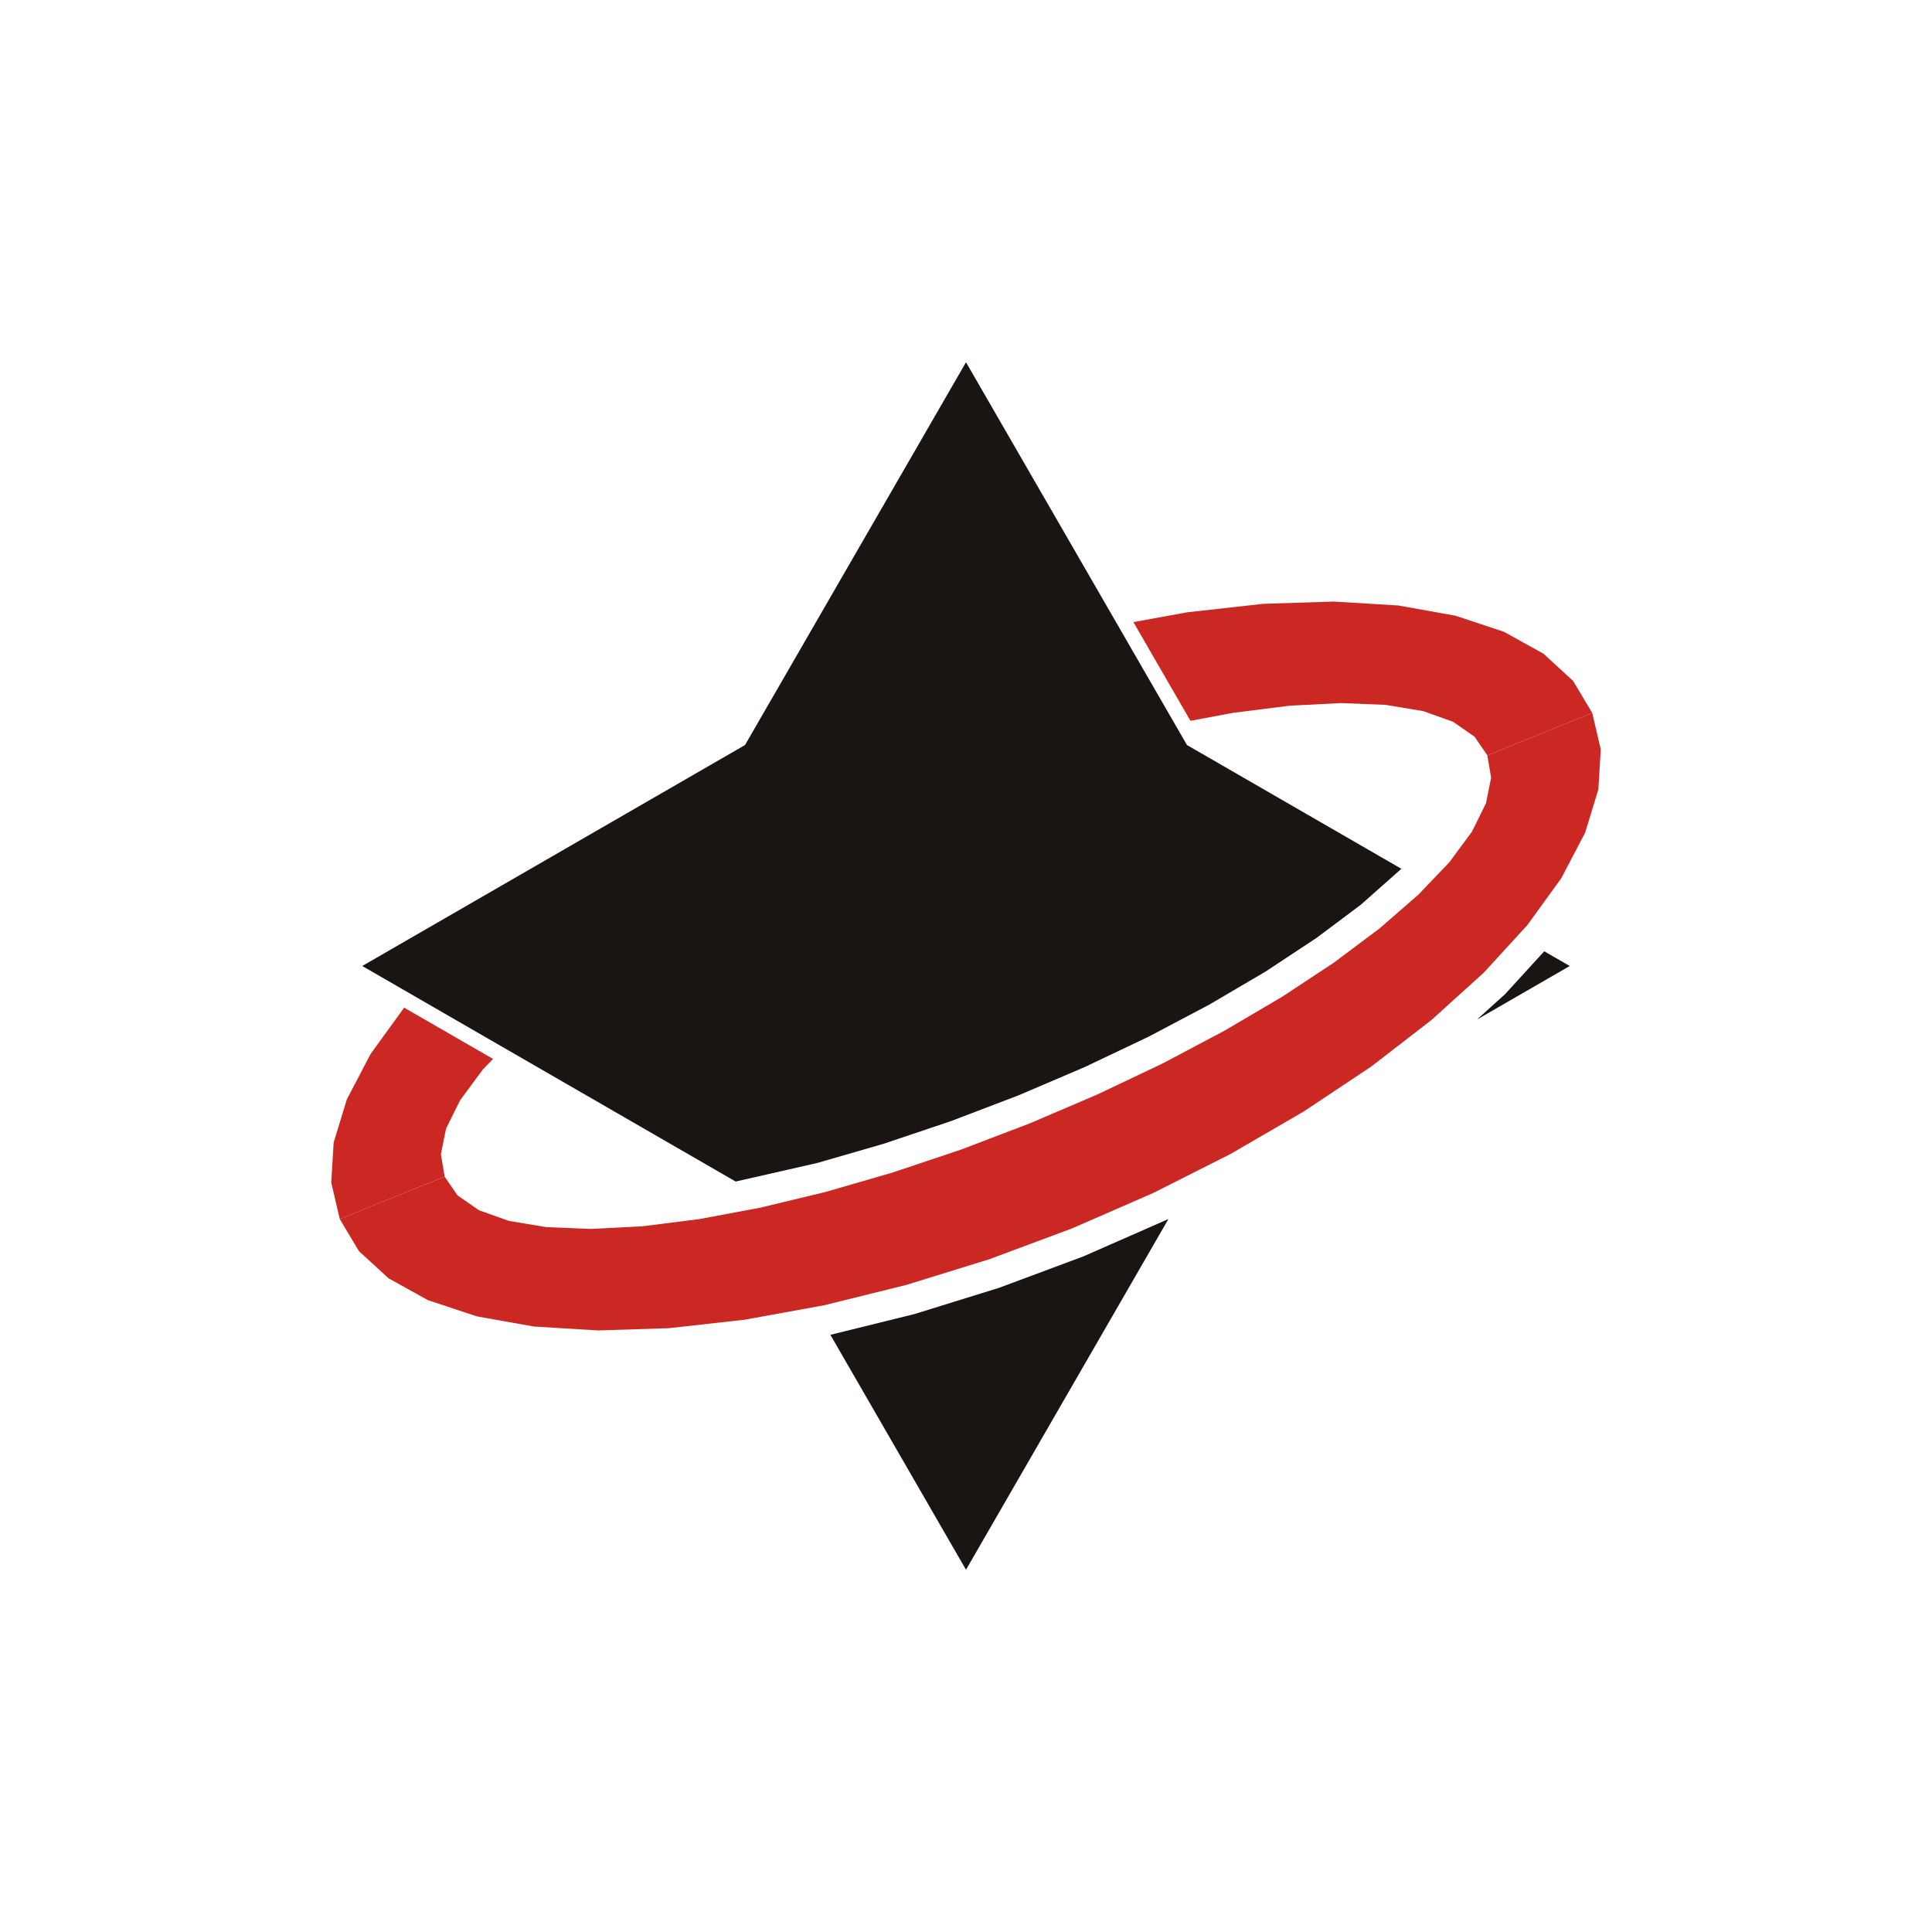
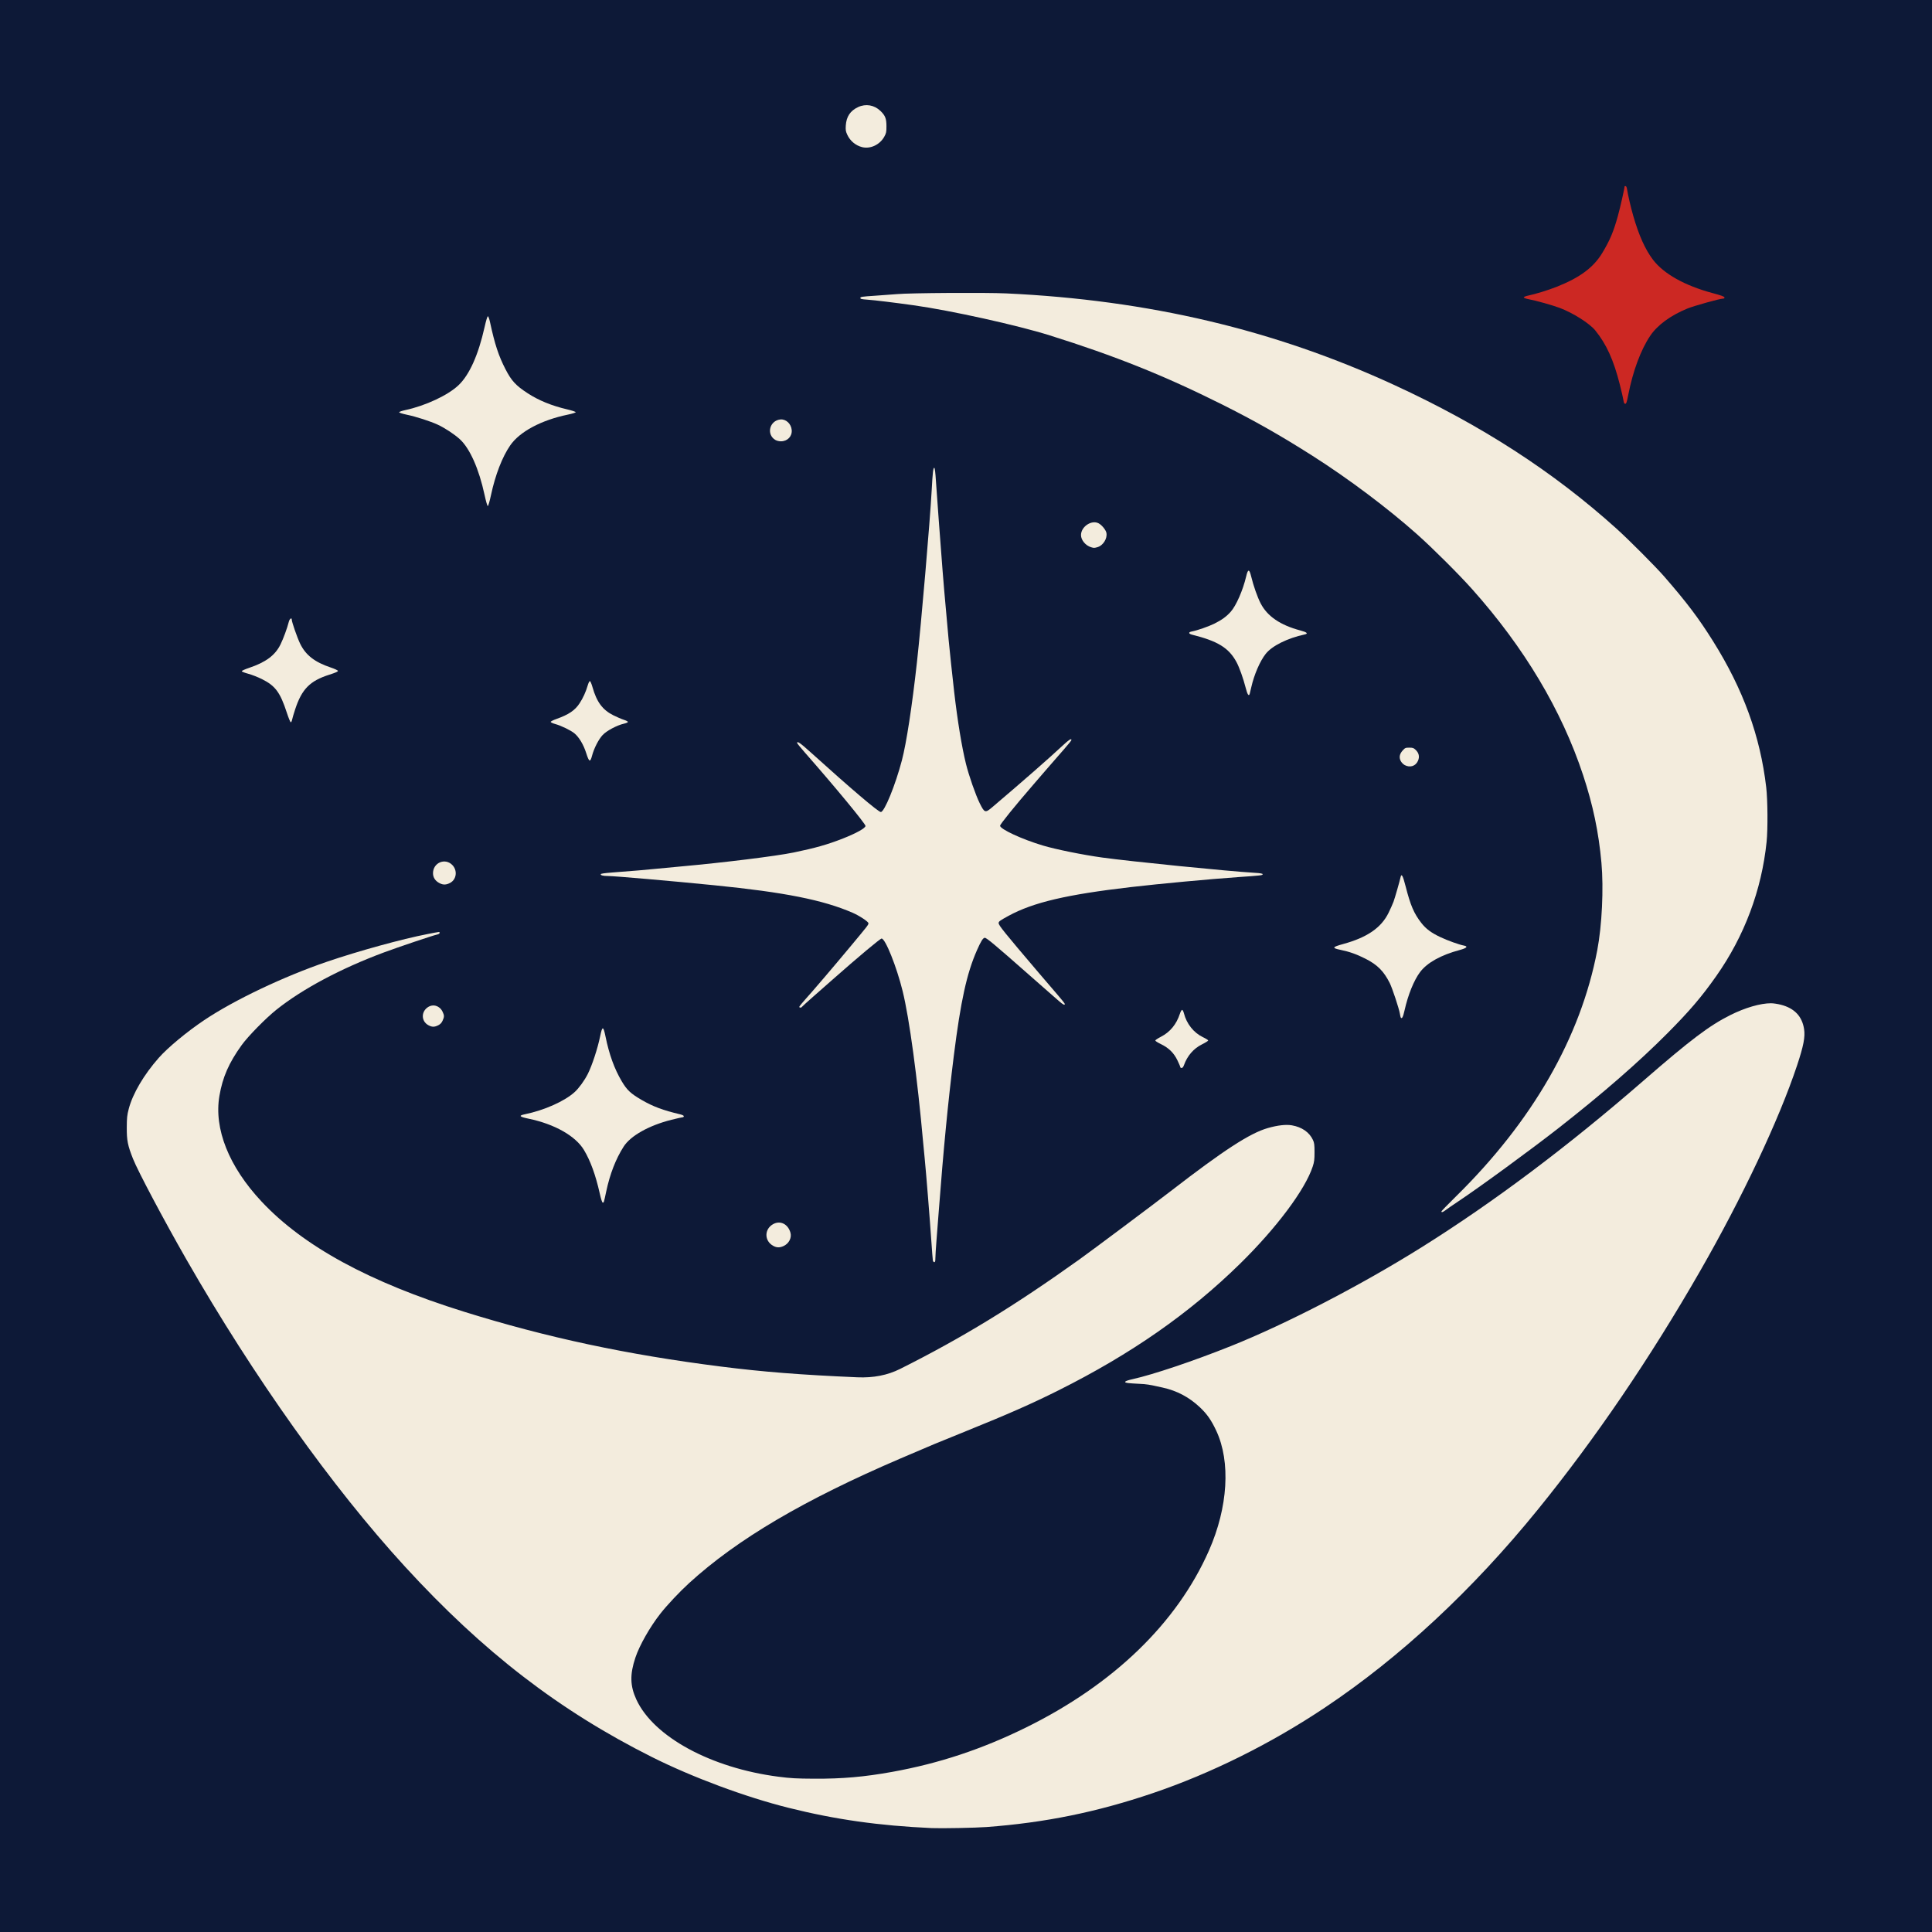
- <svg xmlns="http://www.w3.org/2000/svg" viewBox="0 0 256 256" width="256" height="256" role="img" aria-label="星采 Stargather">
-   <path d="M 199.29 83.72 L 192.84 81.58 L 185.28 80.23 L 176.74 79.71 L 167.37 80.01 L 157.33 81.13 L 150.18 82.43 L 157.74 95.51 L 163.36 94.46 L 170.88 93.51 L 177.67 93.16 L 183.61 93.40 L 188.59 94.23 L 192.54 95.64 L 195.38 97.61 L 197.08 100.09 L 210.98 94.47 L 208.44 90.22 L 204.52 86.62 L 199.29 83.72 ZM 49.11 139.65 L 45.96 145.67 L 44.21 151.39 L 43.89 156.70 L 45.02 161.53 L 58.92 155.91 L 58.42 152.95 L 59.10 149.56 L 60.96 145.80 L 63.96 141.74 L 65.33 140.31 L 53.55 133.52 L 49.11 139.65 Z" fill="#CC2823" fill-rule="evenodd" />
-   <path d="M 157.28 98.72 L 128.00 48.00 L 98.72 98.72 L 48.00 128.00 L 97.48 156.56 L 108.33 154.09 L 117.07 151.56 L 125.99 148.56 L 134.93 145.15 L 143.73 141.39 L 152.23 137.35 L 160.27 133.10 L 167.72 128.72 L 174.43 124.29 L 180.29 119.90 L 185.69 115.12 L 157.28 98.72 ZM 208.00 128.00 L 204.62 126.05 L 199.44 131.72 L 195.70 135.10 L 208.00 128.00 ZM 128.00 208.00 L 154.82 161.53 L 143.55 166.48 L 132.39 170.64 L 121.17 174.12 L 110.03 176.87 L 128.00 208.00 Z" fill="#1A1512" fill-rule="evenodd" />
-   <path d="M 47.56 165.78 L 51.48 169.38 L 56.71 172.28 L 63.16 174.42 L 70.72 175.77 L 79.26 176.29 L 88.63 175.99 L 98.67 174.87 L 109.22 172.95 L 120.09 170.26 L 131.10 166.85 L 142.05 162.77 L 152.76 158.10 L 163.05 152.91 L 172.73 147.29 L 181.66 141.35 L 189.66 135.17 L 196.61 128.88 L 202.39 122.57 L 206.89 116.35 L 210.04 110.33 L 211.79 104.61 L 212.11 99.30 L 210.98 94.47 L 197.08 100.09 L 197.58 103.05 L 196.90 106.44 L 195.04 110.20 L 192.04 114.26 L 187.93 118.56 L 182.80 123.02 L 176.74 127.56 L 169.84 132.11 L 162.22 136.59 L 154.02 140.93 L 145.37 145.04 L 136.43 148.86 L 127.34 152.33 L 118.26 155.37 L 109.35 157.95 L 100.76 160.02 L 92.64 161.54 L 85.12 162.49 L 78.33 162.84 L 72.39 162.60 L 67.41 161.77 L 63.46 160.36 L 60.62 158.39 L 58.92 155.91 L 45.02 161.53 L 47.56 165.78 Z" fill="#CC2823" fill-rule="evenodd" />
+ <svg xmlns="http://www.w3.org/2000/svg" viewBox="-60.7 -60.0 2626.7 2626.7" width="256" height="256" role="img" aria-label="星采 Stargather">
+   <rect x="-60.7" y="-60.0" width="2626.7" height="2626.7" fill="#0D1937" />
+   <path d="M 1206 2425.42 C 1134.17 2422.16 1075.26 2413.82 1011.5 2397.89 C 953.01 2383.28 880.67 2356.4 825.72 2328.86 C 699.6 2265.65 596.27 2185.99 489.96 2069.99 C 390.94 1961.95 284.48 1812.35 192.83 1652.5 C 162.3 1599.24 126.78 1532.29 120.12 1515.44 C 112.91 1497.22 111.58 1490.54 111.66 1473 C 111.73 1459.62 112.1 1456.13 114.36 1447.5 C 119.78 1426.85 134.84 1401.26 155.12 1378.25 C 167.37 1364.34 193.48 1342.68 216.92 1326.97 C 257.79 1299.58 324.74 1267.73 384 1247.49 C 426.35 1233.03 485.84 1216.66 520.5 1209.93 C 538.05 1206.52 537 1206.62 537 1208.42 C 537 1209.21 535.56 1210.15 533.75 1210.54 C 527.91 1211.79 480.95 1227.59 461 1235.01 C 402.65 1256.73 350.21 1284.69 315 1312.86 C 300.41 1324.54 276.46 1348.95 267.79 1361 C 250.46 1385.08 241.96 1404.48 237.61 1429.93 C 229.97 1474.64 250.47 1526.07 294.84 1573.5 C 351.83 1634.41 441.42 1683.19 570 1723.32 C 682.72 1758.5 791.89 1781.81 919.5 1797.94 C 976.77 1805.19 1027.55 1809.18 1105 1812.54 Q 1137.5 1813.95 1162.93 1801.22 C 1246.94 1759.19 1318.66 1715.39 1407 1652.16 C 1424.61 1639.56 1507.73 1577.38 1531 1559.41 C 1603.22 1503.63 1638.56 1480.68 1663 1473.68 C 1676.34 1469.86 1687.71 1468.57 1695.75 1469.97 C 1709.33 1472.33 1719.53 1479.42 1724.36 1489.88 C 1726.17 1493.79 1726.5 1496.35 1726.5 1506.5 C 1726.5 1516.53 1726.1 1519.73 1724.05 1525.98 C 1713.77 1557.36 1674.83 1609.46 1625.36 1658.01 C 1556.52 1725.57 1477.21 1780.89 1378.13 1830.44 C 1341.99 1848.51 1310.3 1862.49 1252.5 1885.84 C 1211.06 1902.58 1208.86 1903.5 1164 1922.73 C 1032.14 1979.28 941.66 2032.61 876.19 2092.36 C 863.29 2104.13 846.23 2122.26 837.15 2133.84 C 822.94 2151.96 808.8 2176.85 803.19 2193.59 C 795.53 2216.47 795.88 2232.02 804.48 2250.66 C 827.85 2301.29 906.05 2343.76 997.66 2355.57 C 1014.54 2357.74 1021.83 2358.15 1046.5 2358.28 C 1084.47 2358.47 1114.4 2355.85 1152.28 2349.01 C 1215.84 2337.53 1273.75 2318.36 1333.5 2289.02 C 1453.04 2230.31 1539.56 2146.71 1583.05 2047.89 C 1608.88 1989.2 1612.63 1927.38 1592.91 1885.21 C 1586.23 1870.93 1580.33 1862.46 1570.73 1853.41 C 1556.02 1839.55 1539.59 1830.83 1520 1826.51 C 1500.63 1822.22 1498.54 1821.89 1488 1821.4 C 1482.22 1821.13 1475.59 1820.68 1473.25 1820.39 C 1465.92 1819.5 1468.15 1817.52 1479.25 1815.05 C 1507.35 1808.78 1561.74 1790.48 1612.5 1770.2 C 1688.09 1740 1789.97 1687.22 1872.5 1635.5 C 1970.38 1574.15 2070.5 1498.97 2173.5 1409.46 C 2237.78 1353.6 2263.25 1334.36 2291.87 1320.05 C 2311.83 1310.07 2332.69 1304 2347.09 1304 C 2350.16 1304 2356.17 1304.89 2360.44 1305.99 C 2378.91 1310.71 2389.38 1321.65 2392.08 1339.06 C 2393.74 1349.75 2391.39 1361.95 2382.56 1388.5 C 2358.01 1462.34 2308.08 1568.2 2250.48 1668.5 C 2182.38 1787.09 2108.27 1896.01 2030.11 1992.35 C 1941.4 2101.71 1842.79 2193.39 1740.39 2261.74 C 1666.76 2310.88 1585.67 2351.16 1506.33 2378.02 C 1430.19 2403.79 1359.97 2418.08 1280.5 2424 C 1265.73 2425.1 1218.7 2425.99 1206 2425.42 Z" fill="#F3ECDD" fill-rule="evenodd" />
+   <path d="M 1207.6 1653.75 C 1207.36 1652.51 1206.43 1640.7 1205.54 1627.5 C 1203.53 1597.84 1198.54 1535.81 1196.49 1515 C 1195.64 1506.47 1194.73 1497.03 1194.46 1494 C 1186.5 1404.81 1175.63 1324.57 1166.51 1287.5 C 1158.36 1254.37 1143 1216 1137.9 1216 C 1136.04 1216 1105.59 1241.5 1071.47 1271.64 C 1065.95 1276.51 1054.39 1286.69 1045.78 1294.25 C 1037.16 1301.81 1029.84 1308.45 1029.5 1309 C 1028.66 1310.36 1026 1310.27 1026 1308.88 C 1026 1308.27 1029.51 1303.88 1033.81 1299.13 C 1044.06 1287.79 1072.17 1254.87 1094.57 1227.96 C 1119.65 1197.84 1120 1197.39 1120 1195.22 C 1120 1193.11 1107.7 1184.96 1098.48 1180.96 C 1058.3 1163.53 1005.94 1153.12 910.5 1143.58 C 852.54 1137.78 774.63 1131.01 765.66 1130.99 C 759.32 1130.97 756 1130.14 756 1128.58 C 756 1127.77 761.1 1127.02 772.25 1126.18 C 796.64 1124.36 822.99 1122.15 827.5 1121.55 C 829.7 1121.26 846.58 1119.66 865 1118.01 C 923.23 1112.77 994.27 1103.99 1018.21 1099.06 C 1047.58 1093.01 1064.48 1088.21 1085.5 1079.94 C 1103.64 1072.79 1116 1065.89 1116 1062.89 C 1116 1059.93 1073.81 1008.86 1033.75 963.33 C 1027.84 956.61 1023 950.64 1023 950.06 C 1023 947.12 1027.47 950.21 1041.35 962.75 C 1096.46 1012.51 1133.47 1044 1136.85 1044 C 1141.73 1044 1156.64 1007.43 1165.48 973.78 C 1171.64 950.34 1179.26 900.71 1185.94 840.5 C 1191.79 787.78 1203.66 649.3 1206 606.53 C 1207.32 582.33 1208.04 576 1209.46 576 C 1210.29 576 1211.02 581.9 1211.9 595.75 C 1212.59 606.61 1214.25 629.67 1215.59 647 C 1216.93 664.33 1218.47 684.58 1219 692 C 1221.29 723.5 1224.13 756.9 1229.05 810 C 1230.24 822.84 1234.26 860.61 1236.55 880.5 C 1241.07 919.77 1246.91 955.44 1252.6 978.5 C 1256.56 994.57 1265.77 1020.92 1271.34 1032.13 C 1277.9 1045.31 1278.8 1045.58 1288.54 1037.3 C 1330.78 1001.39 1365.17 971.29 1383.93 953.79 C 1392.8 945.52 1396 943.49 1396 946.13 C 1396 946.75 1391.38 952.49 1385.73 958.88 C 1380.08 965.27 1370.07 976.76 1363.48 984.41 C 1356.89 992.06 1348.35 1001.96 1344.5 1006.41 C 1318.31 1036.71 1299 1060.59 1299 1062.67 C 1299.01 1067.27 1328.87 1081.09 1356.96 1089.49 C 1374.8 1094.83 1411.33 1102.23 1438 1105.91 C 1476.62 1111.24 1608.87 1124.5 1644.75 1126.63 C 1652.86 1127.11 1656 1127.66 1656 1128.58 C 1656 1130.08 1653.86 1130.33 1622.5 1132.5 C 1584.58 1135.13 1516.08 1141.5 1477 1146.04 C 1389.55 1156.19 1343.95 1166.91 1310.45 1185.17 C 1298.71 1191.57 1297.01 1192.82 1297.02 1195 C 1297.04 1198.08 1303.95 1206.66 1351.39 1262.44 C 1360.25 1272.85 1371.89 1286.43 1377.25 1292.62 C 1382.61 1298.8 1387 1304.34 1387 1304.93 C 1387 1307.05 1384.62 1305.92 1379.29 1301.25 C 1376.31 1298.64 1368.97 1292.22 1362.99 1287 C 1357.02 1281.78 1345.49 1271.65 1337.38 1264.5 C 1292.75 1225.14 1280.63 1215 1278.24 1215 C 1275.84 1215 1273.06 1219.41 1267.51 1232 C 1253.66 1263.39 1245.4 1301.1 1236.07 1375.5 C 1228.32 1437.38 1221.99 1502.77 1215.51 1588 C 1214.69 1598.72 1213.35 1616.05 1212.52 1626.5 C 1211.69 1636.95 1211.01 1647.86 1211.01 1650.75 C 1211 1654.72 1210.64 1656 1209.52 1656 C 1208.7 1656 1207.84 1654.99 1207.6 1653.75 Z" fill="#F3ECDD" fill-rule="evenodd" />
+   <path d="M 990.8 1633.96 C 978.04 1627.22 978.18 1610.54 991.05 1603.97 C 1000.59 1599.11 1010.76 1604.43 1013.99 1615.97 C 1015.94 1622.93 1011.85 1630.8 1004.58 1634.1 C 999.39 1636.46 995.46 1636.42 990.8 1633.96 Z" fill="#F3ECDD" fill-rule="evenodd" />
+   <path d="M 1899 1587.05 C 1899 1586.53 1907.83 1577.42 1918.63 1566.8 C 2022.98 1464.18 2088.33 1350.37 2110.89 1231.95 C 2117.32 1198.24 2119.72 1147.85 2116.57 1112.98 C 2112.81 1071.34 2105.13 1034.67 2091.6 993.7 C 2062.53 905.67 2011.63 820.38 1940.78 741 C 1922.7 720.74 1887.18 685.34 1866 666.48 C 1826.05 630.92 1772.65 590.82 1724 559.86 C 1680.48 532.17 1644.52 511.76 1600.05 489.54 C 1522.22 450.63 1455.57 423.93 1366.5 395.97 C 1322.3 382.1 1231.79 362.08 1181.5 355.05 C 1154.98 351.34 1128.48 348.12 1118.75 347.43 C 1110.56 346.84 1109 346.46 1109 345.04 C 1109 343.57 1111.41 343.2 1128.75 342.08 C 1139.61 341.38 1153.22 340.37 1159 339.85 C 1176.48 338.25 1279.47 337.59 1307.52 338.91 C 1500.84 347.95 1672.01 388.38 1835 463.49 C 1953.17 517.95 2050.92 581.13 2137 658.69 C 2153.95 673.96 2190.39 710.52 2202.11 724.01 C 2232.88 759.44 2248.57 780.21 2268.19 811.5 C 2309.35 877.14 2332.47 940.65 2340.62 1010.5 C 2342.62 1027.64 2342.9 1067.34 2341.14 1084.5 C 2334.38 1150.19 2310.99 1212.6 2272.71 1267 C 2252.7 1295.44 2236.28 1314.67 2206 1345.1 C 2167.11 1384.19 2118.39 1426.62 2058.78 1473.3 C 2020.73 1503.1 1950.88 1554.15 1921 1574 C 1914.12 1578.57 1906.86 1583.59 1904.86 1585.15 C 1901.14 1588.06 1899 1588.75 1899 1587.05 Z" fill="#F3ECDD" fill-rule="evenodd" />
+   <path d="M 754.63 1562.25 C 749.07 1537.49 742.05 1518.18 733.25 1503.52 C 721.8 1484.43 693.25 1468.26 658.17 1460.99 C 645.38 1458.34 643.96 1456.77 652.75 1454.96 C 679.38 1449.5 706.97 1437.2 720.66 1424.68 C 726.46 1419.37 733.86 1409.17 738.41 1400.19 C 744.26 1388.64 751.87 1365.42 755.28 1348.73 C 758.16 1334.62 759.59 1334.67 762.5 1349 C 767.45 1373.44 774.61 1393.24 784.56 1410 C 791.77 1422.16 796.75 1426.81 812 1435.64 C 827.22 1444.46 840.68 1449.48 863.75 1454.95 C 866.99 1455.72 869 1456.74 869 1457.6 C 869 1458.37 868.3 1459 867.44 1459 C 866.59 1459 859.72 1460.54 852.19 1462.43 C 821.8 1470.04 796.64 1484.14 787.23 1498.85 C 776.5 1515.62 768.56 1536.06 763.48 1560 C 760.2 1575.43 760.34 1575 758.78 1575 C 757.95 1575 756.48 1570.49 754.63 1562.25 Z" fill="#F3ECDD" fill-rule="evenodd" />
+   <path d="M 1544 1390.82 C 1544 1390.18 1542.22 1385.96 1540.04 1381.46 C 1535.18 1371.42 1528.18 1364.6 1517.42 1359.43 C 1513.34 1357.47 1510 1355.33 1510 1354.68 C 1510.01 1354.03 1513.43 1351.74 1517.61 1349.6 C 1530.09 1343.19 1538.79 1332.63 1543.46 1318.25 C 1544.39 1315.36 1545.75 1313 1546.46 1313 C 1547.18 1313 1548.28 1315.07 1548.92 1317.6 C 1552.52 1331.88 1562.25 1344.13 1574.69 1350.07 C 1578.65 1351.96 1581.91 1353.99 1581.94 1354.59 C 1581.97 1355.18 1578.21 1357.55 1573.59 1359.84 C 1562.07 1365.55 1553.58 1375.34 1548.94 1388.25 C 1548.07 1390.7 1546.97 1392 1545.8 1392 C 1544.81 1392 1544 1391.47 1544 1390.82 Z" fill="#F3ECDD" fill-rule="evenodd" />
+   <path d="M 521.5 1333.72 C 511.99 1328.37 511.67 1315.7 520.88 1309.44 C 528 1304.6 537.01 1307.26 540.93 1315.35 C 543.47 1320.59 543.48 1322.34 541.05 1327.69 C 539.71 1330.66 537.97 1332.48 535.11 1333.94 C 529.95 1336.58 526.49 1336.52 521.5 1333.72 Z" fill="#F3ECDD" fill-rule="evenodd" />
+   <path d="M 1843.67 1323.25 C 1843.43 1322.84 1842.9 1320.47 1842.5 1318 C 1841.38 1311.12 1832.14 1283.25 1828.75 1276.5 C 1820.65 1260.41 1812 1251.71 1796.01 1243.58 C 1783.81 1237.38 1774.03 1233.9 1761.72 1231.37 C 1749.75 1228.92 1750.38 1227.61 1765.5 1223.46 C 1798.14 1214.51 1817.29 1201.3 1827.25 1180.87 C 1829.83 1175.57 1832.83 1168.82 1833.92 1165.87 C 1835.77 1160.83 1842.1 1138.81 1843.43 1132.75 C 1844.72 1126.89 1846.54 1130.16 1850.4 1145.25 C 1856.98 1171.01 1861.66 1181.9 1871.69 1194.79 C 1877.94 1202.82 1885.15 1208.2 1897.5 1214.04 C 1907.46 1218.75 1923.05 1224.36 1929.63 1225.59 C 1935.65 1226.72 1933.46 1229.05 1924 1231.57 C 1898.37 1238.42 1879.68 1248.8 1870.06 1261.53 C 1861.68 1272.64 1853.58 1292.6 1848.88 1313.75 C 1846.82 1322.99 1845.24 1325.89 1843.67 1323.25 Z" fill="#F3ECDD" fill-rule="evenodd" />
+   <path d="M 537.01 1140.79 C 531.16 1137.81 528 1133.06 528 1127.24 C 528 1113.01 544.21 1105.97 554.13 1115.89 C 561.61 1123.37 560.09 1135.8 551.13 1140.43 C 545.88 1143.15 541.82 1143.25 537.01 1140.79 Z" fill="#F3ECDD" fill-rule="evenodd" />
+   <path d="M 1849.03 980.16 C 1847.15 979.15 1844.74 976.66 1843.69 974.64 C 1841.17 969.77 1842.09 964.96 1846.48 960.17 C 1849.58 956.79 1850.29 956.5 1855.36 956.5 C 1860.1 956.5 1861.3 956.91 1863.95 959.45 C 1868.5 963.81 1869.58 968.9 1867.13 974.44 C 1863.94 981.64 1856.31 984.06 1849.03 980.16 Z" fill="#F3ECDD" fill-rule="evenodd" />
+   <path d="M 736.22 963.69 C 732.61 952.34 726.64 942.35 720.31 937.06 C 715.44 932.99 702.31 926.61 694.25 924.39 C 690.81 923.45 688 922.13 688 921.47 C 688 920.8 691.49 919.02 695.75 917.51 C 712.46 911.59 721.01 905.81 727.29 896.19 C 732.07 888.86 735.81 880.63 738.39 871.75 C 739.31 868.59 740.61 866 741.29 866 C 741.98 866 743.55 869.63 744.85 874.25 C 750.52 894.34 758.51 905.14 773.09 912.44 C 777.99 914.89 784.47 917.68 787.5 918.63 C 790.52 919.58 793 920.89 793 921.52 C 793 922.16 790.55 923.23 787.56 923.9 C 778.25 925.98 764.11 933.5 758.7 939.25 C 753.2 945.08 746.91 957.32 744.3 967.25 C 741.76 976.97 740.24 976.3 736.22 963.69 Z" fill="#F3ECDD" fill-rule="evenodd" />
+   <path d="M 329.26 908.96 C 320.2 881.24 313.67 872.42 295.46 863.32 C 289.93 860.56 281.49 857.26 276.71 856 C 271.92 854.73 268 853.17 268 852.53 C 268 851.89 272.39 849.89 277.75 848.09 C 300.8 840.35 313.51 830.86 320.74 816 C 324.74 807.76 329.8 793.95 332 785.25 C 333.03 781.17 336 779.14 336 782.52 C 336 785.66 343.36 806.82 347.3 815 C 354.82 830.63 367.09 840.21 388.97 847.53 C 394.34 849.33 398.61 851.33 398.75 852.11 C 398.92 853.07 395.37 854.65 387.25 857.22 C 360.73 865.63 349.71 876.74 340.64 904.26 C 338.69 910.17 336.79 916.58 336.43 918.51 C 336.07 920.43 335.26 921.99 334.64 921.98 C 334.01 921.97 331.59 916.11 329.26 908.96 Z" fill="#F3ECDD" fill-rule="evenodd" />
+   <path d="M 1633.08 875.75 C 1629.54 862 1624.3 847.34 1620.32 840 C 1609.92 820.84 1594.97 811.62 1560.25 802.98 C 1554.96 801.66 1554.71 799.46 1559.75 798.52 C 1566.97 797.18 1582.57 791.74 1590.47 787.81 C 1600.38 782.88 1606.58 778.38 1612.52 771.77 C 1619.94 763.51 1629.18 742.42 1633.55 723.75 C 1636 713.27 1637.84 713.28 1640.37 723.75 C 1643.43 736.42 1648.91 751.97 1653.28 760.4 C 1662.38 777.94 1680.02 789.95 1707.31 797.18 C 1716.18 799.53 1718.32 801.46 1713.25 802.56 C 1689.66 807.65 1668.76 818.04 1660.14 828.94 C 1652.31 838.85 1644.32 857.35 1640.48 874.5 C 1639.61 878.35 1638.67 882.29 1638.39 883.25 C 1637.21 887.19 1635.34 884.55 1633.08 875.75 Z" fill="#F3ECDD" fill-rule="evenodd" />
+   <path d="M 1422.65 683.97 C 1415.21 681.75 1409 674.24 1409 667.5 C 1409 656.07 1423.27 646.47 1432.87 651.44 C 1437.27 653.71 1442.82 660.5 1443.57 664.54 C 1445.02 672.26 1438.96 681.81 1431.25 683.95 C 1426.97 685.14 1426.54 685.14 1422.65 683.97 Z" fill="#F3ECDD" fill-rule="evenodd" />
+   <path d="M 598.08 612.75 C 590.45 577.4 578.08 549.58 564.44 537.12 C 557.11 530.42 544.07 521.83 534.58 517.44 C 524.25 512.67 505.23 506.53 492.46 503.85 C 486.46 502.59 482 501.16 482 500.5 C 482 499.86 485.68 498.55 490.25 497.57 C 517.67 491.7 548.17 477.47 562.61 463.8 C 577.45 449.77 589.61 422.71 598.12 384.75 C 600.1 375.88 601.9 370 602.61 370 C 603.28 370 604.53 373.37 605.47 377.75 C 612.03 408.19 617.13 423.72 626.61 442.1 C 634.69 457.75 640.55 464.11 656.5 474.53 C 671.56 484.37 689.23 491.6 710.25 496.53 C 716.71 498.04 722 499.79 722 500.41 C 722 501.03 717.23 502.51 711.25 503.74 C 675.21 511.17 645.8 526.89 632.91 545.63 C 622.16 561.26 612.73 585.6 606.92 612.75 C 605.02 621.61 603.17 628 602.51 628 C 601.85 628 599.98 621.59 598.08 612.75 Z" fill="#F3ECDD" fill-rule="evenodd" />
+   <path d="M 993.24 538.01 C 980.94 530.5 985.57 511.9 1000.14 510.3 C 1007.78 509.46 1014.96 516.1 1015.7 524.68 C 1016.43 533.23 1009.95 539.99 1001 539.99 C 998.27 539.99 995.22 539.21 993.24 538.01 Z" fill="#F3ECDD" fill-rule="evenodd" />
+   <path d="M 1111.5 140.06 C 1102.67 137.9 1095.06 131.56 1091.21 123.14 C 1089.12 118.57 1088.82 116.72 1089.22 110.64 C 1090.02 98.49 1095.36 90.51 1106 85.57 C 1116.43 80.73 1127.94 82.72 1136.33 90.8 C 1142.87 97.11 1144.48 101.19 1144.49 111.5 C 1144.5 119.62 1144.21 121.02 1141.52 125.88 C 1135.49 136.76 1122.71 142.8 1111.5 140.06 Z" fill="#F3ECDD" fill-rule="evenodd" />
+   <path d="M 2146.52 484.31 C 2146.14 481.73 2143.86 471.87 2141.46 462.4 C 2133.1 429.39 2123.31 407.85 2108.17 389.21 C 2100.41 379.64 2077.65 365.26 2059.72 358.58 C 2049.43 354.76 2027.98 348.76 2017.31 346.74 C 2013.77 346.07 2011 345.02 2011 344.35 C 2011 343.7 2013.36 342.67 2016.25 342.05 C 2027.27 339.72 2043.98 334.58 2056 329.81 C 2087.35 317.38 2105.93 303.54 2117.79 283.79 C 2128.21 266.44 2133.04 254.96 2139 233.34 C 2142.25 221.54 2148 196.11 2148 193.52 C 2148 193.23 2148.62 193 2149.39 193 C 2150.27 193 2151.03 194.71 2151.48 197.75 C 2152.55 204.93 2156.6 222.27 2159.84 233.5 C 2167.51 260.13 2176.09 279.21 2186.65 293.12 C 2201.17 312.24 2229.98 328.39 2267.5 338.43 C 2279.32 341.59 2283.58 343.14 2283.82 344.35 C 2284.05 345.5 2283.44 346 2281.82 346.01 C 2277.54 346.02 2242.18 355.88 2233.29 359.54 C 2210.35 368.98 2192.57 382.07 2182.77 396.72 C 2169.91 415.97 2159.34 444.52 2152.96 477.25 C 2151.09 486.8 2150.34 489 2148.95 489 C 2147.66 489 2147.05 487.8 2146.52 484.31 Z" fill="#CC2823" fill-rule="evenodd" />
</svg>
